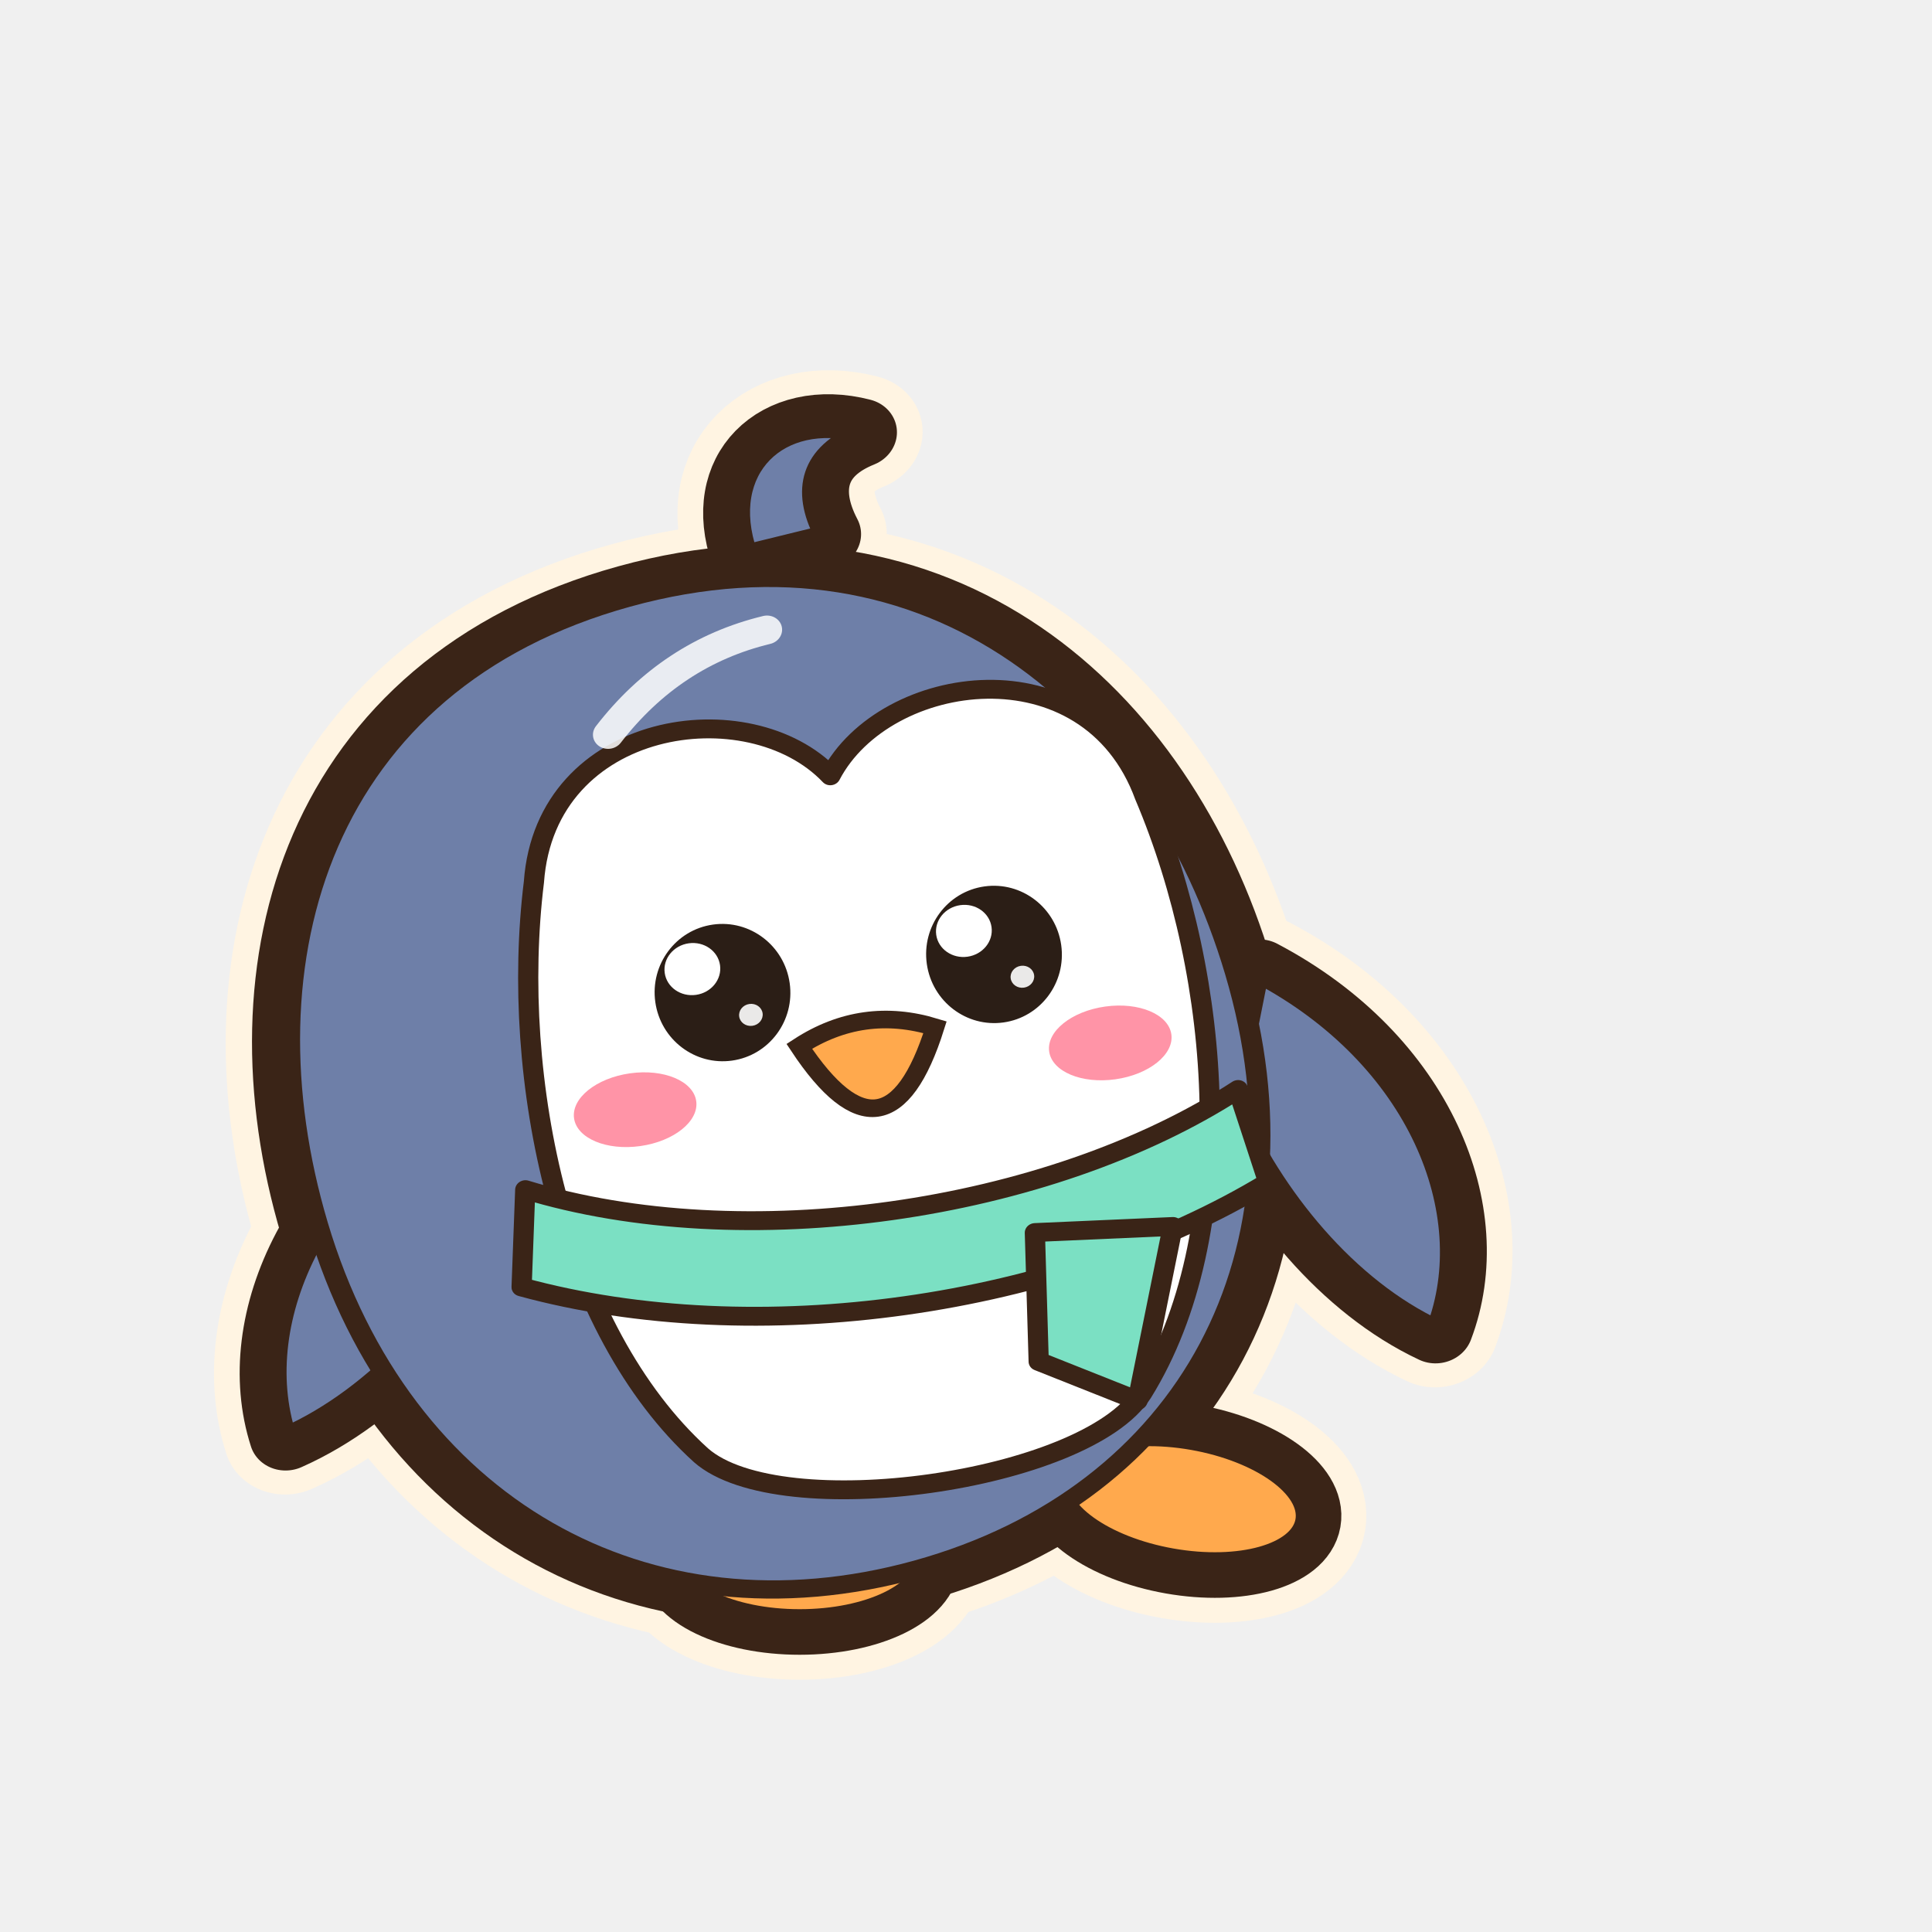
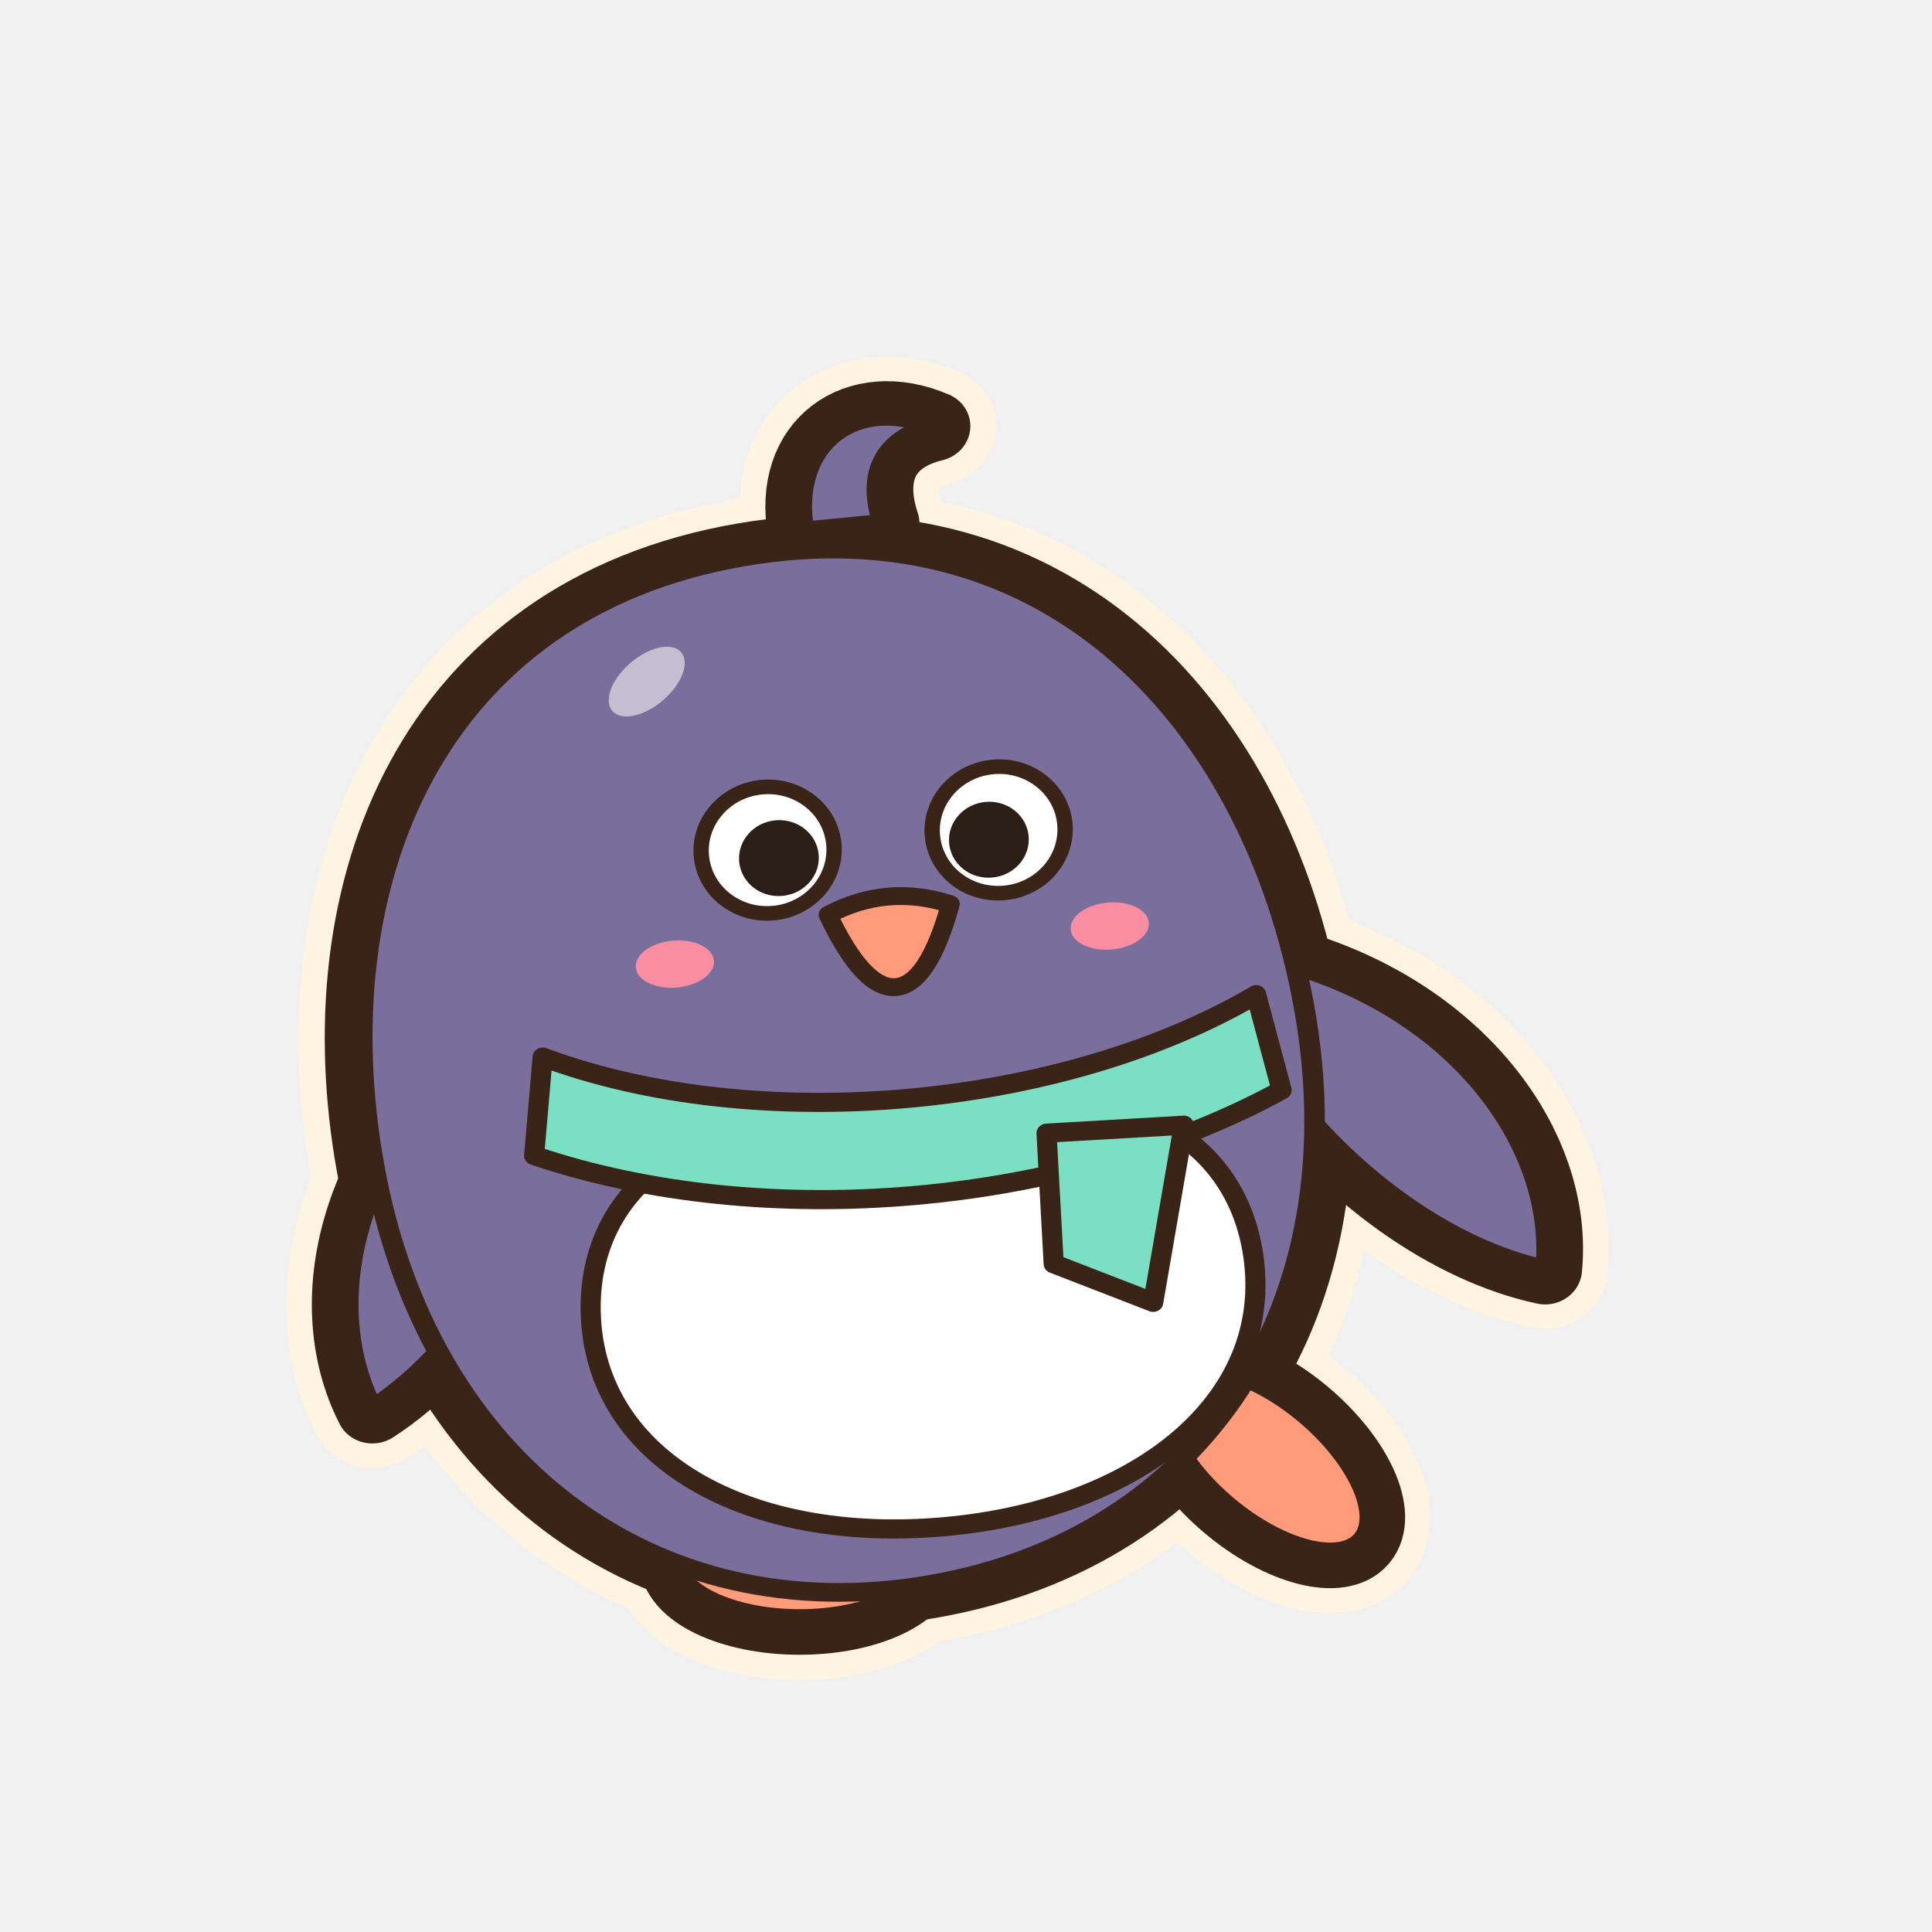
<svg xmlns="http://www.w3.org/2000/svg" viewBox="0 0 108 108" width="240" height="240">
  <g id="penguin" transform="translate(54 56) scale(0.93) translate(-54 -56)">
    <g id="border">
      <ellipse cx="44" cy="89.5" rx="7.5" ry="3.6" fill="#FFF4E2" stroke="#FFF4E2" stroke-width="7.30" stroke-linejoin="round" />
-       <ellipse cx="65" cy="89.5" rx="7.5" ry="3.6" fill="#FFF4E2" stroke="#FFF4E2" stroke-width="7.30" stroke-linejoin="round" transform="translate(2.00 -3.60) rotate(10.00 65 89.5)" />
-       <path d="M31 56 C22 62 19 72 22 79 C27 76 31 70 33 64 Z" fill="#FFF4E2" stroke="#FFF4E2" stroke-width="7.30" stroke-linejoin="round" transform="translate(-1.60 0.00) translate(54 89.00) rotate(-8.00) scale(1.030 0.960) translate(-54 -89) rotate(14.00 31 58)" />
-       <path d="M77 56 C86 62 89 72 86 79 C81 76 77 70 75 64 Z" fill="#FFF4E2" stroke="#FFF4E2" stroke-width="7.30" stroke-linejoin="round" transform="translate(-1.60 0.00) translate(54 89.00) rotate(-8.00) scale(1.030 0.960) translate(-54 -89) rotate(4.00 77 58)" />
-       <path d="M54 24 C72 24 81 40 81 58 C81 77 70 90 54 90 C38 90 27 77 27 58 C27 40 36 24 54 24 Z" fill="#FFF4E2" stroke="#FFF4E2" stroke-width="7.30" stroke-linejoin="round" transform="translate(-1.60 0.00) translate(54 89.00) rotate(-8.00) scale(1.030 0.960) translate(-54 -89) translate(-1.60 0.00) translate(54 89.00) rotate(-8.00) scale(1.030 0.960) translate(-54 -89)" />
-       <path d="M51 25.5 C50 20 54 17 58.5 19 C55.5 19.8 54.6 22 55.6 25 Z" fill="#FFF4E2" stroke="#FFF4E2" stroke-width="7.30" stroke-linejoin="round" transform="translate(-1.60 0.00) translate(54 89.00) rotate(-8.00) scale(1.030 0.960) translate(-54 -89)" />
+       <ellipse cx="65" cy="89.5" rx="7.5" ry="3.6" fill="#FFF4E2" stroke="#FFF4E2" stroke-width="7.30" stroke-linejoin="round" transform="translate(3.00 -3.60) rotate(20.00 65 89.5) translate(3.00 -3.60) rotate(20.00 65 89.5)" />
+       <path d="M31 54 C22 60 19 70 22 77 C27 74 31 68 33 62 Z" fill="#FFF4E2" stroke="#FFF4E2" stroke-width="7.30" stroke-linejoin="round" transform="translate(-1.20 0.00) translate(54 89.50) rotate(-5.00) scale(1.025 0.975) translate(-54 -89) rotate(2.00 31 56)" />
+       <path d="M77 54 C86 60 89 70 86 77 C81 74 77 68 75 62 Z" fill="#FFF4E2" stroke="#FFF4E2" stroke-width="7.30" stroke-linejoin="round" transform="translate(-1.20 0.00) translate(54 89.50) rotate(-5.00) scale(1.025 0.975) translate(-54 -89) rotate(-13.00 77 56)" />
+       <path d="M54 24 C72 24 81 40 81 58 C81 77 70 90 54 90 C38 90 27 77 27 58 C27 40 36 24 54 24 Z" fill="#FFF4E2" stroke="#FFF4E2" stroke-width="7.30" stroke-linejoin="round" transform="translate(-1.20 0.00) translate(54 89.50) rotate(-5.00) scale(1.025 0.975) translate(-54 -89) translate(-1.20 0.00) translate(54 89.50) rotate(-5.00) scale(1.025 0.975) translate(-54 -89)" />
+       <path d="M51 25.5 C50 20 54 17 58.5 19 C55.5 19.8 54.6 22 55.6 25 Z" fill="#FFF4E2" stroke="#FFF4E2" stroke-width="7.30" stroke-linejoin="round" transform="translate(-1.20 0.00) translate(54 89.50) rotate(-5.00) scale(1.025 0.975) translate(-54 -89) rotate(5.60 55 25)" />
    </g>
    <g id="outline">
      <ellipse cx="44" cy="89.5" rx="7.5" ry="3.6" fill="#3A2417" stroke="#3A2417" stroke-width="4.30" stroke-linejoin="round" />
-       <ellipse cx="65" cy="89.5" rx="7.5" ry="3.6" fill="#3A2417" stroke="#3A2417" stroke-width="4.30" stroke-linejoin="round" transform="translate(2.00 -3.60) rotate(10.00 65 89.5)" />
-       <path d="M31 56 C22 62 19 72 22 79 C27 76 31 70 33 64 Z" fill="#3A2417" stroke="#3A2417" stroke-width="4.30" stroke-linejoin="round" transform="translate(-1.60 0.00) translate(54 89.00) rotate(-8.00) scale(1.030 0.960) translate(-54 -89) rotate(14.00 31 58)" />
-       <path d="M77 56 C86 62 89 72 86 79 C81 76 77 70 75 64 Z" fill="#3A2417" stroke="#3A2417" stroke-width="4.30" stroke-linejoin="round" transform="translate(-1.60 0.00) translate(54 89.00) rotate(-8.00) scale(1.030 0.960) translate(-54 -89) rotate(4.00 77 58)" />
-       <path d="M54 24 C72 24 81 40 81 58 C81 77 70 90 54 90 C38 90 27 77 27 58 C27 40 36 24 54 24 Z" fill="#3A2417" stroke="#3A2417" stroke-width="4.30" stroke-linejoin="round" transform="translate(-1.60 0.00) translate(54 89.00) rotate(-8.00) scale(1.030 0.960) translate(-54 -89) translate(-1.60 0.00) translate(54 89.00) rotate(-8.00) scale(1.030 0.960) translate(-54 -89)" />
-       <path d="M51 25.5 C50 20 54 17 58.5 19 C55.5 19.8 54.6 22 55.6 25 Z" fill="#3A2417" stroke="#3A2417" stroke-width="4.30" stroke-linejoin="round" transform="translate(-1.60 0.00) translate(54 89.00) rotate(-8.00) scale(1.030 0.960) translate(-54 -89)" />
+       <ellipse cx="65" cy="89.5" rx="7.5" ry="3.6" fill="#3A2417" stroke="#3A2417" stroke-width="4.30" stroke-linejoin="round" transform="translate(3.00 -3.60) rotate(20.00 65 89.5) translate(3.00 -3.60) rotate(20.00 65 89.5)" />
+       <path d="M31 54 C22 60 19 70 22 77 C27 74 31 68 33 62 Z" fill="#3A2417" stroke="#3A2417" stroke-width="4.30" stroke-linejoin="round" transform="translate(-1.20 0.00) translate(54 89.50) rotate(-5.00) scale(1.025 0.975) translate(-54 -89) rotate(2.00 31 56)" />
+       <path d="M77 54 C86 60 89 70 86 77 C81 74 77 68 75 62 Z" fill="#3A2417" stroke="#3A2417" stroke-width="4.30" stroke-linejoin="round" transform="translate(-1.20 0.00) translate(54 89.50) rotate(-5.00) scale(1.025 0.975) translate(-54 -89) rotate(-13.00 77 56)" />
+       <path d="M54 24 C72 24 81 40 81 58 C81 77 70 90 54 90 C38 90 27 77 27 58 C27 40 36 24 54 24 Z" fill="#3A2417" stroke="#3A2417" stroke-width="4.30" stroke-linejoin="round" transform="translate(-1.20 0.00) translate(54 89.50) rotate(-5.00) scale(1.025 0.975) translate(-54 -89) translate(-1.20 0.00) translate(54 89.50) rotate(-5.00) scale(1.025 0.975) translate(-54 -89)" />
+       <path d="M51 25.5 C50 20 54 17 58.5 19 C55.5 19.8 54.6 22 55.6 25 Z" fill="#3A2417" stroke="#3A2417" stroke-width="4.30" stroke-linejoin="round" transform="translate(-1.20 0.00) translate(54 89.50) rotate(-5.00) scale(1.025 0.975) translate(-54 -89) rotate(5.60 55 25)" />
    </g>
    <g id="foot_l">
-       <ellipse cx="44" cy="89.5" rx="7.5" ry="3.6" fill="#FFA94D" stroke="#3A2417" stroke-width="1.18" stroke-linejoin="round" />
+       <ellipse cx="44" cy="89.5" rx="7.5" ry="3.6" fill="#FF9A7A" stroke="#3A2417" stroke-width="1.18" stroke-linejoin="round" />
    </g>
    <g id="foot_r">
-       <ellipse cx="65" cy="89.5" rx="7.5" ry="3.6" fill="#FFA94D" stroke="#3A2417" stroke-width="1.18" stroke-linejoin="round" transform="translate(2.00 -3.60) rotate(10.00 65 89.5)" />
+       <ellipse cx="65" cy="89.5" rx="7.5" ry="3.6" fill="#FF9A7A" stroke="#3A2417" stroke-width="1.18" stroke-linejoin="round" transform="translate(3.00 -3.60) rotate(20.00 65 89.5) translate(3.00 -3.60) rotate(20.00 65 89.5)" />
    </g>
    <g id="flip_l">
-       <path d="M31 56 C22 62 19 72 22 79 C27 76 31 70 33 64 Z" fill="#6E7FA8" stroke="#3A2417" stroke-width="1.18" stroke-linejoin="round" transform="translate(-1.60 0.00) translate(54 89.00) rotate(-8.00) scale(1.030 0.960) translate(-54 -89) rotate(14.00 31 58)" />
+       <path d="M31 54 C22 60 19 70 22 77 C27 74 31 68 33 62 Z" fill="#7A6F9C" stroke="#3A2417" stroke-width="1.18" stroke-linejoin="round" transform="translate(-1.20 0.00) translate(54 89.50) rotate(-5.00) scale(1.025 0.975) translate(-54 -89) rotate(2.00 31 56)" />
    </g>
    <g id="flip_r">
-       <path d="M77 56 C86 62 89 72 86 79 C81 76 77 70 75 64 Z" fill="#6E7FA8" stroke="#3A2417" stroke-width="1.18" stroke-linejoin="round" transform="translate(-1.60 0.00) translate(54 89.00) rotate(-8.00) scale(1.030 0.960) translate(-54 -89) rotate(4.00 77 58)" />
+       <path d="M77 54 C86 60 89 70 86 77 C81 74 77 68 75 62 Z" fill="#7A6F9C" stroke="#3A2417" stroke-width="1.18" stroke-linejoin="round" transform="translate(-1.20 0.00) translate(54 89.50) rotate(-5.00) scale(1.025 0.975) translate(-54 -89) rotate(-13.00 77 56)" />
    </g>
    <g id="body">
-       <path d="M54 24 C72 24 81 40 81 58 C81 77 70 90 54 90 C38 90 27 77 27 58 C27 40 36 24 54 24 Z" fill="#6E7FA8" stroke="#3A2417" stroke-width="1.18" stroke-linejoin="round" transform="translate(-1.60 0.00) translate(54 89.00) rotate(-8.00) scale(1.030 0.960) translate(-54 -89) translate(-1.60 0.00) translate(54 89.00) rotate(-8.00) scale(1.030 0.960) translate(-54 -89)" />
+       <path d="M54 24 C72 24 81 40 81 58 C81 77 70 90 54 90 C38 90 27 77 27 58 C27 40 36 24 54 24 Z" fill="#7A6F9C" stroke="#3A2417" stroke-width="1.18" stroke-linejoin="round" transform="translate(-1.20 0.00) translate(54 89.50) rotate(-5.00) scale(1.025 0.975) translate(-54 -89) translate(-1.20 0.00) translate(54 89.50) rotate(-5.00) scale(1.025 0.975) translate(-54 -89)" />
    </g>
    <g id="tuft">
-       <path d="M51 25.5 C50 20 54 17 58.5 19 C55.5 19.8 54.6 22 55.6 25 Z" fill="#6E7FA8" stroke="#3A2417" stroke-width="1.18" stroke-linejoin="round" transform="translate(-1.60 0.00) translate(54 89.00) rotate(-8.00) scale(1.030 0.960) translate(-54 -89)" />
+       <path d="M51 25.5 C50 20 54 17 58.5 19 C55.5 19.8 54.6 22 55.6 25 Z" fill="#7A6F9C" stroke="#3A2417" stroke-width="1.18" stroke-linejoin="round" transform="translate(-1.20 0.00) translate(54 89.50) rotate(-5.00) scale(1.025 0.975) translate(-54 -89) rotate(5.60 55 25)" />
    </g>
    <g id="belly">
-       <path d="M54 40 C58 34 70 34 72 44 C75 56 74 72 67 81 C63 86 45 86 41 81 C34 72 33 56 36 44 C38 34 50 34 54 40 Z" fill="#FFFFFF" stroke="#3A2417" stroke-width="1.18" stroke-linejoin="round" transform="translate(-1.60 0.00) translate(54 89.00) rotate(-8.00) scale(1.030 0.960) translate(-54 -89)" />
+       <path d="M54 63 C64 59 73 63 73.5 72 C74 81 65.5 87 54 87 C42.5 87 34 81 34.5 72 C35 63 44 59 54 63 Z" fill="#FFFFFF" stroke="#3A2417" stroke-width="1.18" stroke-linejoin="round" transform="translate(-1.20 0.00) translate(54 89.50) rotate(-5.00) scale(1.025 0.975) translate(-54 -89)" />
    </g>
    <g id="scarf">
-       <path d="M33 63 C45 69 63 69 75 63 L76 69 C63 75 45 75 32 69 Z" fill="#7BE0C3" stroke="#3A2417" stroke-width="1.18" stroke-linejoin="round" transform="translate(-1.60 0.00) translate(54 89.00) rotate(-8.00) scale(1.030 0.960) translate(-54 -89)" />
+       <path d="M33 56 C45 62 63 62 75 56 L76 62 C63 68 45 68 32 62 Z" fill="#7BE0C3" stroke="#3A2417" stroke-width="1.18" stroke-linejoin="round" transform="translate(-1.20 0.00) translate(54 89.50) rotate(-5.00) scale(1.025 0.975) translate(-54 -89)" />
    </g>
    <g id="scarf_tail">
-       <path d="M62 71 L70 70 L69 81 L63 79 Z" fill="#7BE0C3" stroke="#3A2417" stroke-width="1.18" stroke-linejoin="round" transform="translate(-1.60 0.00) translate(54 89.00) rotate(-8.00) scale(1.030 0.960) translate(-54 -89) rotate(13.00 66 71)" />
+       <path d="M62 64 L70 63 L69 74 L63 72 Z" fill="#7BE0C3" stroke="#3A2417" stroke-width="1.18" stroke-linejoin="round" transform="translate(-1.20 0.00) translate(54 89.50) rotate(-5.00) scale(1.025 0.975) translate(-54 -89) rotate(8.90 66 64)" />
    </g>
-     <path d="M41.5 35.5 Q45.8 31 51.5 30.4" fill="none" stroke="#fff" stroke-width="1.8" stroke-linecap="round" opacity=".85" transform="translate(-1.60 0.00) translate(54 89.00) rotate(-8.00) scale(1.030 0.960) translate(-54 -89)" />
-     <g id="face" transform="translate(-1.60 0.00) translate(54 89.00) rotate(-8.00) scale(1.030 0.960) translate(-54 -89)">
-       <ellipse cx="40" cy="59" rx="3.6" ry="2.3" fill="#FF8FA3" opacity=".95" />
-       <ellipse cx="68" cy="59" rx="3.6" ry="2.3" fill="#FF8FA3" opacity=".95" />
-       <ellipse cx="46" cy="52.5" rx="3.96" ry="4.3" fill="#2B1E16" />
-       <circle cx="44.45" cy="50.78" r="1.63" fill="#fff" />
-       <circle cx="47.46" cy="54.13" r="0.69" fill="#fff" opacity=".9" />
-       <ellipse cx="62" cy="52.5" rx="3.96" ry="4.3" fill="#2B1E16" />
-       <circle cx="60.45" cy="50.78" r="1.63" fill="#fff" />
-       <circle cx="63.46" cy="54.13" r="0.69" fill="#fff" opacity=".9" />
-       <path d="M50 56.5 Q54 54.5 58 56.5 Q56 61 54 61 Q52 61 50 56.5 Z" fill="#FFA94D" stroke="#3A2417" stroke-width="1.1" />
+     <g transform="translate(-1.20 0.00) translate(54 89.50) rotate(-5.00) scale(1.025 0.975) translate(-54 -89)">
+       <ellipse cx="41.0" cy="33.5" rx="2.7" ry="1.5" fill="#fff" opacity=".55" transform="rotate(-38 41.0 33.5)" />
+     </g>
+     <g id="face" transform="translate(-1.20 0.00) translate(54 89.50) rotate(-5.00) scale(1.025 0.975) translate(-54 -89)">
+       <ellipse cx="41.2" cy="51.0" rx="2.3" ry="1.45" fill="#FF8FA3" opacity=".95" />
+       <ellipse cx="66.8" cy="51.0" rx="2.3" ry="1.45" fill="#FF8FA3" opacity=".95" />
+       <circle cx="47.2" cy="44.5" r="3.9" fill="#FFFFFF" stroke="#3A2417" stroke-width="0.9" />
+       <circle cx="47.82" cy="45.05" r="2.34" fill="#2B1E16" />
+       <circle cx="60.8" cy="44.5" r="3.9" fill="#FFFFFF" stroke="#3A2417" stroke-width="0.9" />
+       <circle cx="60.18" cy="45.05" r="2.34" fill="#2B1E16" />
+       <path d="M50.4 48.8 Q54 47.2 57.6 48.8 Q55.9 53.6 54 53.6 Q52.1 53.6 50.4 48.8 Z" fill="#FF9A7A" stroke="#3A2417" stroke-width="1.1" stroke-linejoin="round" />
    </g>
  </g>
</svg>
